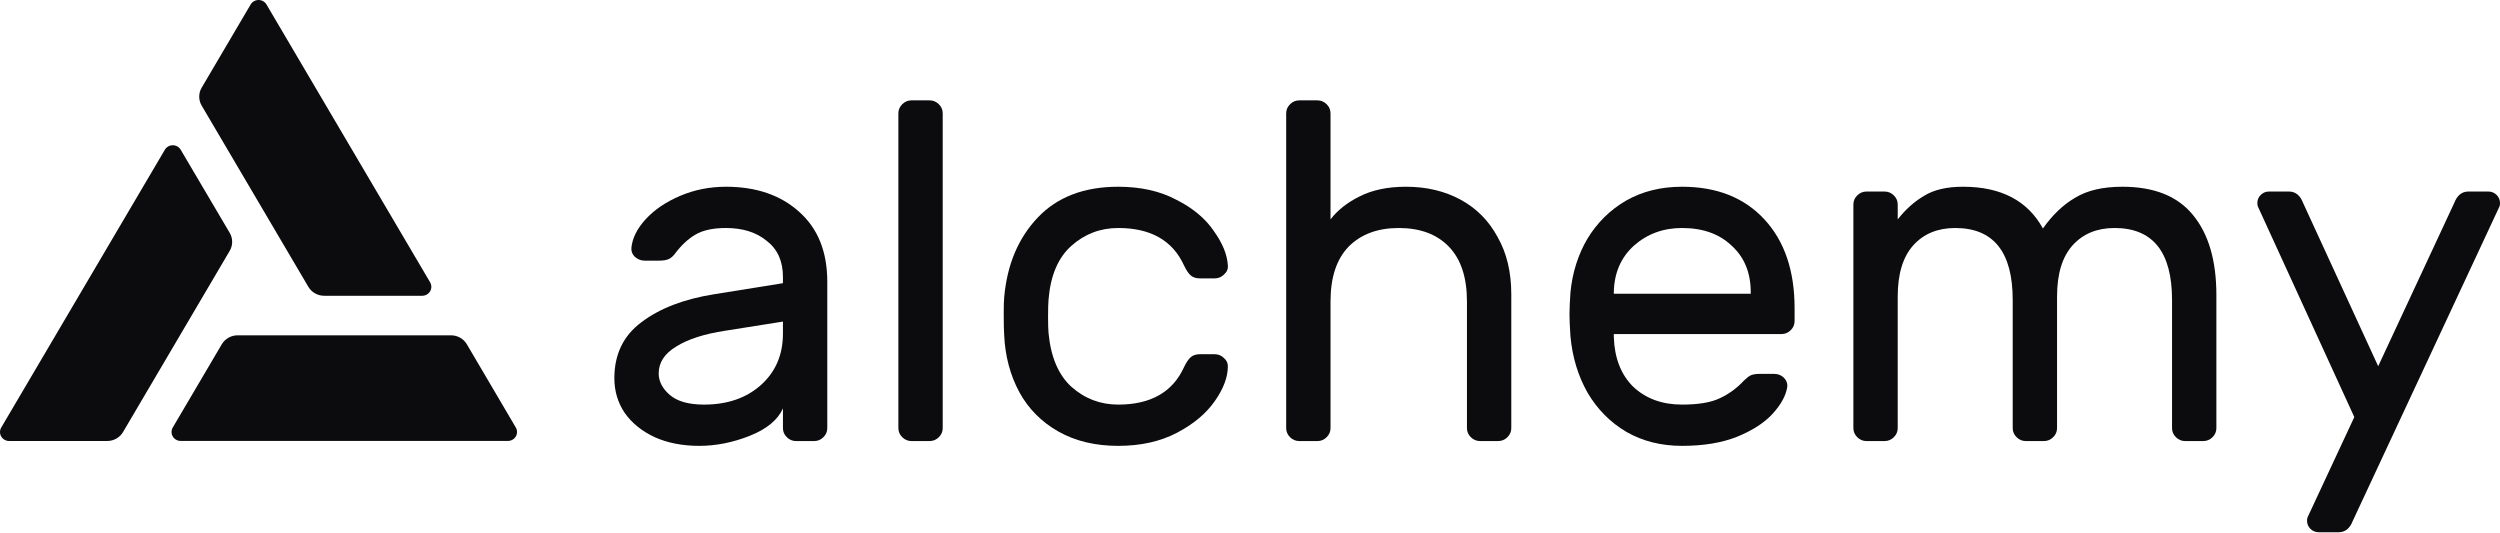
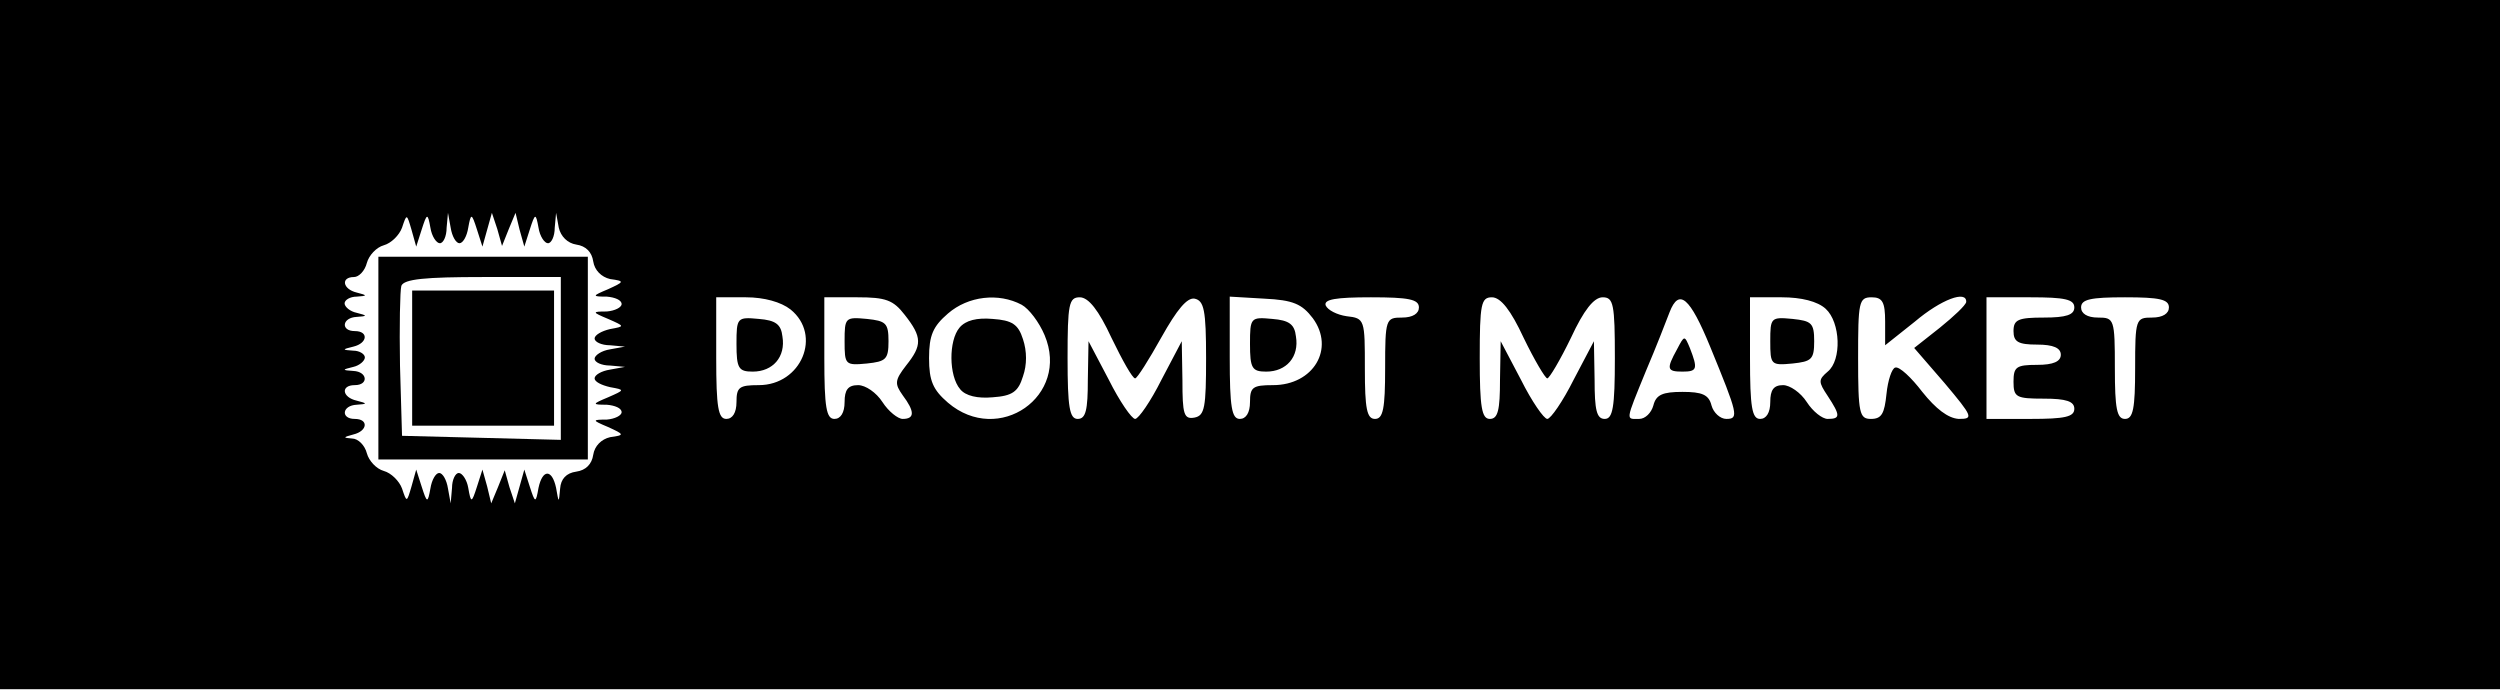
- <svg xmlns="http://www.w3.org/2000/svg" width="822" height="175" viewBox="0 0 822 175" fill="none">
-   <path d="M257.433 93.113V91.062C257.433 85.908 255.67 81.964 252.146 79.229C248.728 76.389 244.242 74.969 238.688 74.969C234.416 74.969 231.051 75.705 228.595 77.178C226.245 78.545 224.002 80.649 221.866 83.489C221.225 84.33 220.531 84.909 219.783 85.224C219.036 85.54 218.021 85.698 216.739 85.698H211.933C210.758 85.698 209.69 85.277 208.729 84.436C207.874 83.594 207.501 82.595 207.607 81.438C207.928 78.282 209.476 75.179 212.253 72.129C215.137 68.973 218.929 66.396 223.628 64.398C228.328 62.399 233.348 61.4 238.688 61.4C248.621 61.4 256.631 64.135 262.719 69.605C268.914 75.074 272.012 82.753 272.012 92.64V140.762C272.012 141.919 271.584 142.919 270.73 143.76C269.875 144.601 268.861 145.022 267.686 145.022H261.758C260.583 145.022 259.569 144.601 258.714 143.76C257.86 142.919 257.433 141.919 257.433 140.762V134.293C255.724 138.08 252.092 141.078 246.538 143.287C240.984 145.496 235.43 146.6 229.876 146.6C224.429 146.6 219.57 145.653 215.297 143.76C211.025 141.761 207.714 139.079 205.364 135.713C203.121 132.347 202 128.561 202 124.353C202 116.464 204.991 110.311 210.972 105.893C216.953 101.37 224.91 98.32 234.843 96.742L257.433 93.113ZM257.433 105.736L238.528 108.733C231.585 109.785 226.192 111.521 222.347 113.94C218.502 116.254 216.579 119.199 216.579 122.776C216.579 125.405 217.807 127.772 220.264 129.876C222.72 131.979 226.459 133.031 231.479 133.031C239.169 133.031 245.417 130.875 250.223 126.562C255.029 122.25 257.433 116.622 257.433 109.68V105.736Z" fill="#0C0C0E" />
-   <path d="M309.965 140.762C309.965 141.919 309.538 142.919 308.683 143.76C307.829 144.601 306.814 145.022 305.639 145.022H299.712C298.537 145.022 297.522 144.601 296.668 143.76C295.813 142.919 295.386 141.919 295.386 140.762V37.26C295.386 36.103 295.813 35.104 296.668 34.262C297.522 33.421 298.537 33 299.712 33H305.639C306.814 33 307.829 33.421 308.683 34.262C309.538 35.104 309.965 36.103 309.965 37.26V140.762Z" fill="#0C0C0E" />
-   <path d="M367.674 133.031C378.355 133.031 385.564 128.929 389.303 120.724C390.05 119.147 390.798 118.042 391.546 117.411C392.293 116.78 393.308 116.464 394.59 116.464H399.396C400.571 116.464 401.585 116.885 402.44 117.727C403.294 118.463 403.721 119.357 403.721 120.409C403.721 123.985 402.28 127.824 399.396 131.927C396.512 136.029 392.347 139.5 386.899 142.34C381.452 145.18 375.044 146.6 367.674 146.6C360.091 146.6 353.522 145.022 347.969 141.867C342.415 138.711 338.142 134.399 335.152 128.929C332.161 123.354 330.506 117.148 330.185 110.311C330.078 109.049 330.025 106.63 330.025 103.053C330.025 100.529 330.078 98.741 330.185 97.689C331.147 86.96 334.831 78.23 341.24 71.498C347.648 64.766 356.46 61.4 367.674 61.4C375.044 61.4 381.399 62.82 386.739 65.66C392.186 68.395 396.298 71.813 399.075 75.916C401.959 79.913 403.508 83.699 403.721 87.276C403.828 88.433 403.401 89.432 402.44 90.273C401.585 91.115 400.571 91.536 399.396 91.536H394.59C393.308 91.536 392.293 91.22 391.546 90.589C390.798 89.958 390.05 88.853 389.303 87.276C385.564 79.071 378.355 74.969 367.674 74.969C361.8 74.969 356.673 76.915 352.294 80.807C347.915 84.698 345.405 90.589 344.764 98.478C344.658 99.635 344.604 101.528 344.604 104.158C344.604 106.577 344.658 108.365 344.764 109.522C345.512 117.411 348.022 123.301 352.294 127.193C356.673 131.085 361.8 133.031 367.674 133.031Z" fill="#0C0C0E" />
-   <path d="M496.913 140.762C496.913 141.919 496.486 142.919 495.632 143.76C494.777 144.601 493.763 145.022 492.588 145.022H486.66C485.485 145.022 484.47 144.601 483.616 143.76C482.762 142.919 482.334 141.919 482.334 140.762V99.109C482.334 91.22 480.358 85.225 476.407 81.122C472.455 77.02 466.954 74.969 459.905 74.969C452.963 74.969 447.462 77.02 443.403 81.122C439.452 85.225 437.476 91.22 437.476 99.109V140.762C437.476 141.919 437.048 142.919 436.194 143.76C435.34 144.601 434.325 145.022 433.15 145.022H427.222C426.047 145.022 425.033 144.601 424.178 143.76C423.324 142.919 422.897 141.919 422.897 140.762V37.26C422.897 36.103 423.324 35.104 424.178 34.262C425.033 33.421 426.047 33 427.222 33H433.15C434.325 33 435.34 33.421 436.194 34.262C437.048 35.104 437.476 36.103 437.476 37.26V72.129C439.825 69.079 443.03 66.554 447.088 64.555C451.254 62.452 456.327 61.4 462.308 61.4C469.037 61.4 475.018 62.82 480.252 65.66C485.485 68.5 489.544 72.602 492.428 77.967C495.418 83.226 496.913 89.484 496.913 96.742V140.762Z" fill="#0C0C0E" />
-   <path d="M553.054 61.4C564.483 61.4 573.508 64.976 580.13 72.129C586.752 79.281 590.063 89.011 590.063 101.318V105.578C590.063 106.735 589.636 107.734 588.781 108.576C587.927 109.417 586.912 109.838 585.737 109.838H530.625V110.784C530.839 117.727 532.975 123.196 537.033 127.193C541.199 131.085 546.539 133.031 553.054 133.031C558.395 133.031 562.507 132.347 565.391 130.98C568.381 129.613 571.051 127.667 573.401 125.142C574.255 124.301 575.003 123.722 575.644 123.407C576.392 123.091 577.353 122.933 578.528 122.933H583.334C584.616 122.933 585.684 123.354 586.538 124.196C587.393 125.037 587.766 126.036 587.66 127.193C587.232 130.033 585.63 132.979 582.853 136.029C580.183 138.974 576.285 141.499 571.158 143.602C566.138 145.601 560.104 146.6 553.054 146.6C546.219 146.6 540.131 145.075 534.79 142.024C529.45 138.869 525.178 134.556 521.974 129.087C518.876 123.617 517.007 117.464 516.366 110.627C516.153 107.471 516.046 105.052 516.046 103.369C516.046 101.686 516.153 99.267 516.366 96.111C517.007 89.59 518.876 83.699 521.974 78.44C525.178 73.181 529.397 69.026 534.63 65.976C539.971 62.925 546.112 61.4 553.054 61.4ZM575.644 96.585V96.111C575.644 89.695 573.561 84.593 569.396 80.807C565.337 76.915 559.89 74.969 553.054 74.969C546.86 74.969 541.573 76.915 537.194 80.807C532.921 84.698 530.732 89.8 530.625 96.111V96.585H575.644Z" fill="#0C0C0E" />
-   <path d="M623.97 72.129C626.533 68.868 629.417 66.291 632.621 64.398C635.825 62.399 640.097 61.4 645.438 61.4C657.934 61.4 666.692 65.976 671.712 75.127C674.81 70.709 678.334 67.343 682.286 65.029C686.238 62.61 691.418 61.4 697.826 61.4C708.293 61.4 716.037 64.503 721.057 70.709C726.183 76.915 728.747 85.698 728.747 97.058V140.762C728.747 141.919 728.32 142.919 727.465 143.76C726.611 144.601 725.596 145.022 724.421 145.022H718.493C717.318 145.022 716.304 144.601 715.449 143.76C714.595 142.919 714.168 141.919 714.168 140.762V98.636C714.168 82.858 707.866 74.969 695.263 74.969C689.495 74.969 684.903 76.862 681.485 80.649C678.067 84.436 676.358 90.063 676.358 97.531V140.762C676.358 141.919 675.931 142.919 675.077 143.76C674.222 144.601 673.207 145.022 672.033 145.022H666.105C664.93 145.022 663.915 144.601 663.061 143.76C662.206 142.919 661.779 141.919 661.779 140.762V98.636C661.779 82.858 655.478 74.969 642.874 74.969C637.107 74.969 632.514 76.862 629.096 80.649C625.679 84.436 623.97 90.063 623.97 97.531V140.762C623.97 141.919 623.542 142.919 622.688 143.76C621.833 144.601 620.819 145.022 619.644 145.022H613.716C612.541 145.022 611.527 144.601 610.672 143.76C609.818 142.919 609.391 141.919 609.391 140.762V67.238C609.391 66.081 609.818 65.082 610.672 64.24C611.527 63.398 612.541 62.978 613.716 62.978H619.644C620.819 62.978 621.833 63.398 622.688 64.24C623.542 65.082 623.97 66.081 623.97 67.238V72.129Z" fill="#0C0C0E" />
-   <path d="M773.617 171.213C772.656 173.738 771.107 175 768.971 175H762.402C761.334 175 760.426 174.632 759.679 173.896C758.931 173.159 758.557 172.265 758.557 171.213C758.557 170.793 758.61 170.424 758.717 170.109L774.097 137.133L742.376 67.869C742.269 67.553 742.216 67.185 742.216 66.764C742.216 65.713 742.589 64.819 743.337 64.082C744.085 63.346 744.993 62.978 746.061 62.978H752.629C754.765 62.978 756.314 64.24 757.275 66.764L781.948 120.409L806.94 66.764C807.902 64.24 809.45 62.978 811.586 62.978H818.155C819.223 62.978 820.131 63.346 820.878 64.082C821.626 64.819 822 65.713 822 66.764C822 67.185 821.947 67.553 821.84 67.869L773.617 171.213Z" fill="#0C0C0E" />
-   <path d="M141.427 92.826L87.631 1.495C87.371 1.044 86.994 0.668 86.538 0.406C86.082 0.143 85.563 0.003 85.035 6.01651e-05C84.506 -0.003 83.986 0.13 83.527 0.387C83.067 0.644 82.685 1.015 82.419 1.462L66.308 28.829C65.78 29.725 65.502 30.741 65.502 31.776C65.502 32.81 65.78 33.826 66.308 34.722L101.386 94.304C101.914 95.201 102.674 95.945 103.589 96.462C104.504 96.98 105.542 97.251 106.598 97.25H138.821C139.348 97.249 139.866 97.112 140.322 96.852C140.779 96.593 141.158 96.221 141.422 95.773C141.686 95.326 141.825 94.818 141.826 94.301C141.826 93.784 141.689 93.275 141.427 92.826Z" fill="#0C0C0E" />
-   <path d="M0.415 140.56L54.21 49.228C54.474 48.781 54.854 48.409 55.31 48.151C55.767 47.893 56.285 47.757 56.812 47.757C57.339 47.757 57.857 47.893 58.314 48.151C58.771 48.409 59.15 48.781 59.414 49.228L75.534 76.571C76.061 77.468 76.339 78.485 76.339 79.521C76.339 80.557 76.061 81.574 75.534 82.472L40.455 142.054C39.929 142.95 39.171 143.695 38.257 144.212C37.344 144.729 36.307 145.001 35.252 145H3.021C2.49 145.003 1.968 144.867 1.508 144.608C1.047 144.348 0.665 143.974 0.4 143.523C0.136 143.072 -0.002 142.56 3.40419e-05 142.04C0.003 141.519 0.146 141.009 0.415 140.56Z" fill="#0C0C0E" />
-   <path d="M59.406 144.98H166.997C167.525 144.98 168.043 144.843 168.5 144.584C168.957 144.325 169.336 143.952 169.599 143.504C169.862 143.056 170.001 142.547 170 142.03C169.999 141.512 169.86 141.004 169.595 140.557L153.5 113.198C152.972 112.301 152.212 111.557 151.297 111.04C150.382 110.522 149.344 110.251 148.288 110.252H78.132C77.076 110.251 76.038 110.522 75.123 111.04C74.208 111.557 73.448 112.301 72.92 113.198L56.809 140.557C56.544 141.004 56.404 141.512 56.404 142.03C56.403 142.547 56.541 143.056 56.804 143.504C57.068 143.952 57.447 144.325 57.904 144.584C58.36 144.843 58.879 144.98 59.406 144.98Z" fill="#0C0C0E" />
+ <svg xmlns="http://www.w3.org/2000/svg" version="1.0" width="370pt" height="102pt" viewBox="0 0 370 102" preserveAspectRatio="xMidYMid meet">
+   <g transform="translate(0,102) scale(0.1,-0.1)" fill="#000000" stroke="none">
+     <path d="M0 510 l0 -510 1850 0 1850 0 0 510 0 510 -1850 0 -1850 0 0 -510z m624 170 c8 25 9 25 13 3 2 -13 9 -23 14 -23 5 0 10 10 10 23 l2 22 4 -22 c2 -13 8 -23 13 -23 5 0 11 10 13 23 4 22 5 22 13 -3 l8 -25 7 25 7 25 8 -24 7 -25 10 25 10 24 6 -25 7 -25 8 25 c8 25 9 25 13 3 2 -13 9 -23 14 -23 5 0 10 10 10 23 l2 22 4 -22 c3 -13 13 -23 26 -25 14 -2 23 -11 25 -25 2 -13 12 -23 25 -26 22 -3 21 -4 -3 -15 -24 -10 -24 -11 -2 -11 12 -1 22 -5 22 -11 0 -5 -10 -10 -22 -11 -22 0 -22 -1 2 -11 25 -11 25 -11 3 -15 -13 -3 -23 -9 -23 -14 0 -5 10 -10 23 -10 l22 -2 -22 -4 c-13 -2 -23 -9 -23 -14 0 -5 10 -10 23 -10 l22 -2 -22 -4 c-13 -2 -23 -8 -23 -13 0 -5 10 -10 23 -13 22 -4 22 -4 -3 -15 -24 -10 -24 -11 -2 -11 12 -1 22 -5 22 -11 0 -5 -10 -10 -22 -11 -22 0 -22 -1 2 -11 24 -11 25 -12 3 -15 -13 -3 -23 -13 -25 -26 -2 -14 -11 -23 -25 -25 -15 -2 -23 -11 -24 -25 -2 -22 -2 -22 -6 1 -6 28 -20 28 -26 0 -4 -23 -5 -23 -13 2 l-8 25 -7 -25 -7 -25 -8 24 -7 25 -10 -25 -10 -24 -6 25 -7 25 -8 -25 c-8 -25 -9 -25 -13 -2 -2 12 -9 22 -14 22 -5 0 -10 -10 -10 -22 l-2 -23 -4 22 c-2 13 -8 23 -13 23 -5 0 -11 -10 -13 -23 -4 -22 -5 -22 -13 3 l-8 25 -7 -25 c-7 -24 -7 -24 -14 -3 -4 11 -16 23 -27 26 -11 3 -22 15 -25 26 -3 12 -13 22 -22 22 -14 1 -13 2 2 6 21 5 23 23 2 23 -21 0 -19 20 3 21 16 1 16 2 0 6 -22 5 -24 23 -3 23 21 0 19 20 -2 21 -17 1 -17 2 0 6 9 2 17 9 17 14 0 5 -8 10 -17 10 -17 1 -17 2 0 6 21 5 23 23 2 23 -21 0 -19 20 3 21 16 1 16 2 0 6 -10 2 -18 9 -18 14 0 5 8 10 18 10 16 1 16 2 0 6 -21 5 -24 23 -4 23 7 0 16 9 19 21 3 11 14 23 25 26 11 3 23 15 27 26 7 21 7 21 14 -3 l7 -25 8 25z m546 -118 c47 -38 16 -112 -47 -112 -29 0 -33 -3 -33 -25 0 -16 -6 -25 -15 -25 -12 0 -15 17 -15 90 l0 90 44 0 c27 0 52 -7 66 -18z m169 -8 c26 -33 26 -45 2 -75 -17 -22 -17 -27 -5 -44 18 -24 18 -35 0 -35 -7 0 -21 11 -30 25 -9 14 -25 25 -36 25 -15 0 -20 -7 -20 -25 0 -16 -6 -25 -15 -25 -12 0 -15 17 -15 90 l0 90 49 0 c42 0 53 -4 70 -26z m173 15 c11 -6 26 -26 34 -45 38 -90 -68 -164 -143 -100 -22 19 -28 32 -28 66 0 34 6 47 28 66 30 26 75 31 109 13z m133 -49 c16 -33 31 -60 35 -60 3 0 20 27 39 61 23 41 38 59 49 57 14 -3 17 -17 17 -88 0 -73 -2 -85 -17 -88 -16 -3 -18 5 -18 55 l-1 58 -30 -57 c-16 -32 -34 -58 -39 -58 -5 0 -23 26 -39 58 l-30 57 -1 -57 c0 -45 -3 -58 -15 -58 -12 0 -15 17 -15 90 0 80 2 90 18 90 13 0 28 -19 47 -60z m298 29 c33 -45 1 -99 -59 -99 -30 0 -34 -3 -34 -25 0 -16 -6 -25 -15 -25 -12 0 -15 17 -15 91 l0 90 51 -3 c43 -2 56 -8 72 -29z m157 16 c0 -9 -9 -15 -25 -15 -24 0 -25 -2 -25 -75 0 -60 -3 -75 -15 -75 -12 0 -15 15 -15 74 0 73 0 75 -27 78 -14 2 -28 9 -31 16 -3 9 15 12 67 12 56 0 71 -3 71 -15z m155 -45 c16 -33 32 -60 35 -60 3 0 19 27 35 60 19 41 34 60 47 60 16 0 18 -10 18 -90 0 -73 -3 -90 -15 -90 -12 0 -15 13 -15 58 l-1 57 -30 -57 c-16 -32 -34 -58 -39 -58 -5 0 -23 26 -39 58 l-30 57 -1 -57 c0 -45 -3 -58 -15 -58 -12 0 -15 17 -15 90 0 80 2 90 18 90 13 0 28 -19 47 -60z m276 -13 c41 -100 43 -107 24 -107 -9 0 -19 9 -22 20 -4 16 -14 20 -43 20 -29 0 -39 -4 -43 -20 -3 -11 -12 -20 -21 -20 -20 0 -21 -5 10 71 15 35 30 74 35 87 14 36 30 22 60 -51z m171 56 c22 -20 24 -76 3 -93 -14 -12 -14 -15 0 -36 19 -29 19 -34 0 -34 -8 0 -22 11 -31 25 -9 14 -25 25 -35 25 -14 0 -19 -7 -19 -25 0 -16 -6 -25 -15 -25 -12 0 -15 17 -15 90 l0 90 47 0 c29 0 53 -6 65 -17z m88 -19 l0 -35 44 35 c39 33 77 47 76 29 -1 -5 -18 -21 -39 -38 l-38 -30 45 -52 c42 -50 43 -53 21 -53 -16 1 -34 15 -54 40 -16 21 -34 38 -40 36 -5 -1 -11 -19 -13 -39 -3 -29 -7 -37 -23 -37 -17 0 -19 8 -19 90 0 83 1 90 20 90 16 0 20 -7 20 -36z m280 21 c0 -11 -12 -15 -45 -15 -38 0 -45 -3 -45 -20 0 -16 7 -20 35 -20 24 0 35 -5 35 -15 0 -10 -11 -15 -35 -15 -31 0 -35 -3 -35 -25 0 -23 4 -25 45 -25 33 0 45 -4 45 -15 0 -12 -14 -15 -65 -15 l-65 0 0 90 0 90 65 0 c51 0 65 -3 65 -15z m140 0 c0 -9 -9 -15 -25 -15 -24 0 -25 -2 -25 -75 0 -60 -3 -75 -15 -75 -12 0 -15 15 -15 75 0 73 -1 75 -25 75 -16 0 -25 6 -25 15 0 12 14 15 65 15 51 0 65 -3 65 -15z" />
+     <path d="M560 490 l0 -150 155 0 155 0 0 150 0 150 -155 0 -155 0 0 -150z m270 0 l0 -121 -117 3 -118 3 -3 104 c-1 58 0 111 2 118 4 10 35 13 121 13 l115 0 0 -120z" />
+     <path d="M610 490 l0 -100 105 0 105 0 0 100 0 100 -105 0 -105 0 0 -100z" />
+     <path d="M1090 511 c0 -36 3 -41 24 -41 30 0 49 22 44 52 -2 18 -10 24 -35 26 -32 3 -33 2 -33 -37z" />
+     <path d="M1250 515 c0 -35 1 -36 33 -33 28 3 32 6 32 33 0 27 -4 30 -32 33 -32 3 -33 2 -33 -33z" />
+     <path d="M1420 535 c-16 -19 -16 -71 1 -91 8 -10 26 -14 48 -12 29 2 38 8 45 31 6 17 6 37 0 55 -7 22 -16 28 -45 30 -23 2 -40 -2 -49 -13z" />
+     <path d="M1850 511 c0 -36 3 -41 24 -41 30 0 49 22 44 52 -2 18 -10 24 -35 26 -32 3 -33 2 -33 -37z" />
+     <path d="M2482 503 c-16 -29 -15 -33 8 -33 22 0 23 4 11 35 -8 19 -8 19 -19 -2z" />
+     <path d="M2620 515 c0 -35 1 -36 33 -33 28 3 32 6 32 33 0 27 -4 30 -32 33 -32 3 -33 2 -33 -33z" />
+   </g>
</svg>
